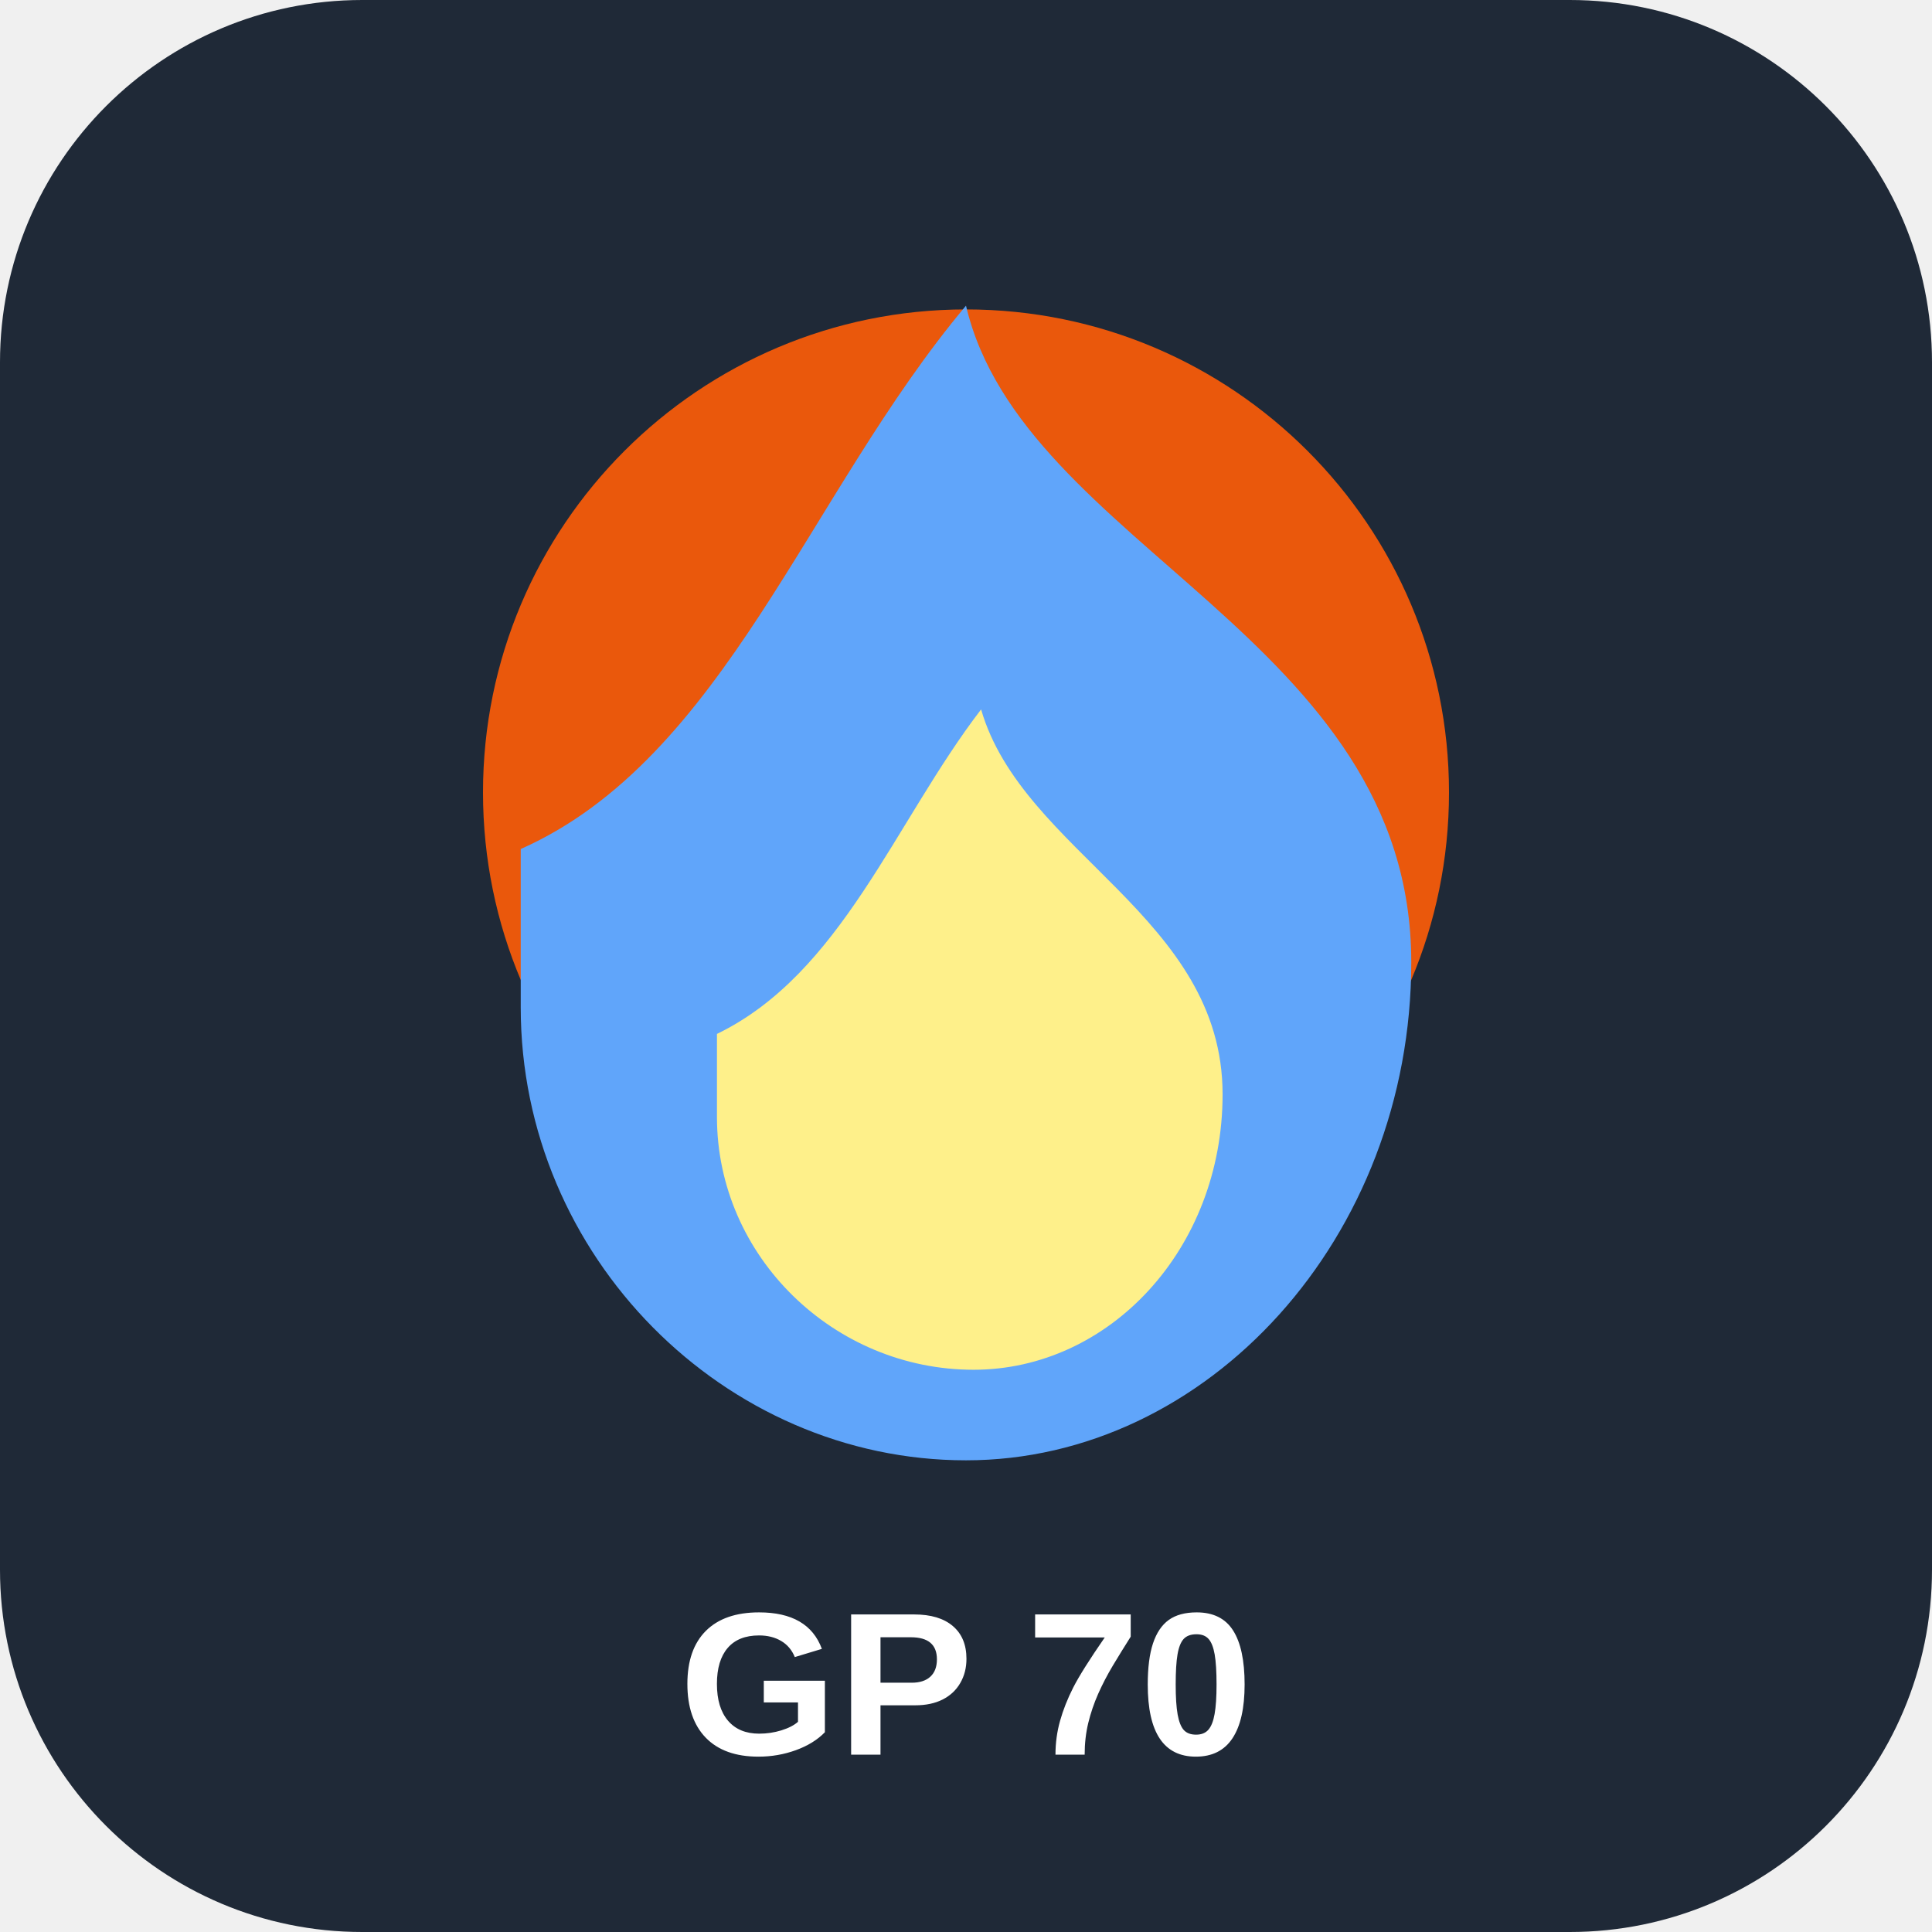
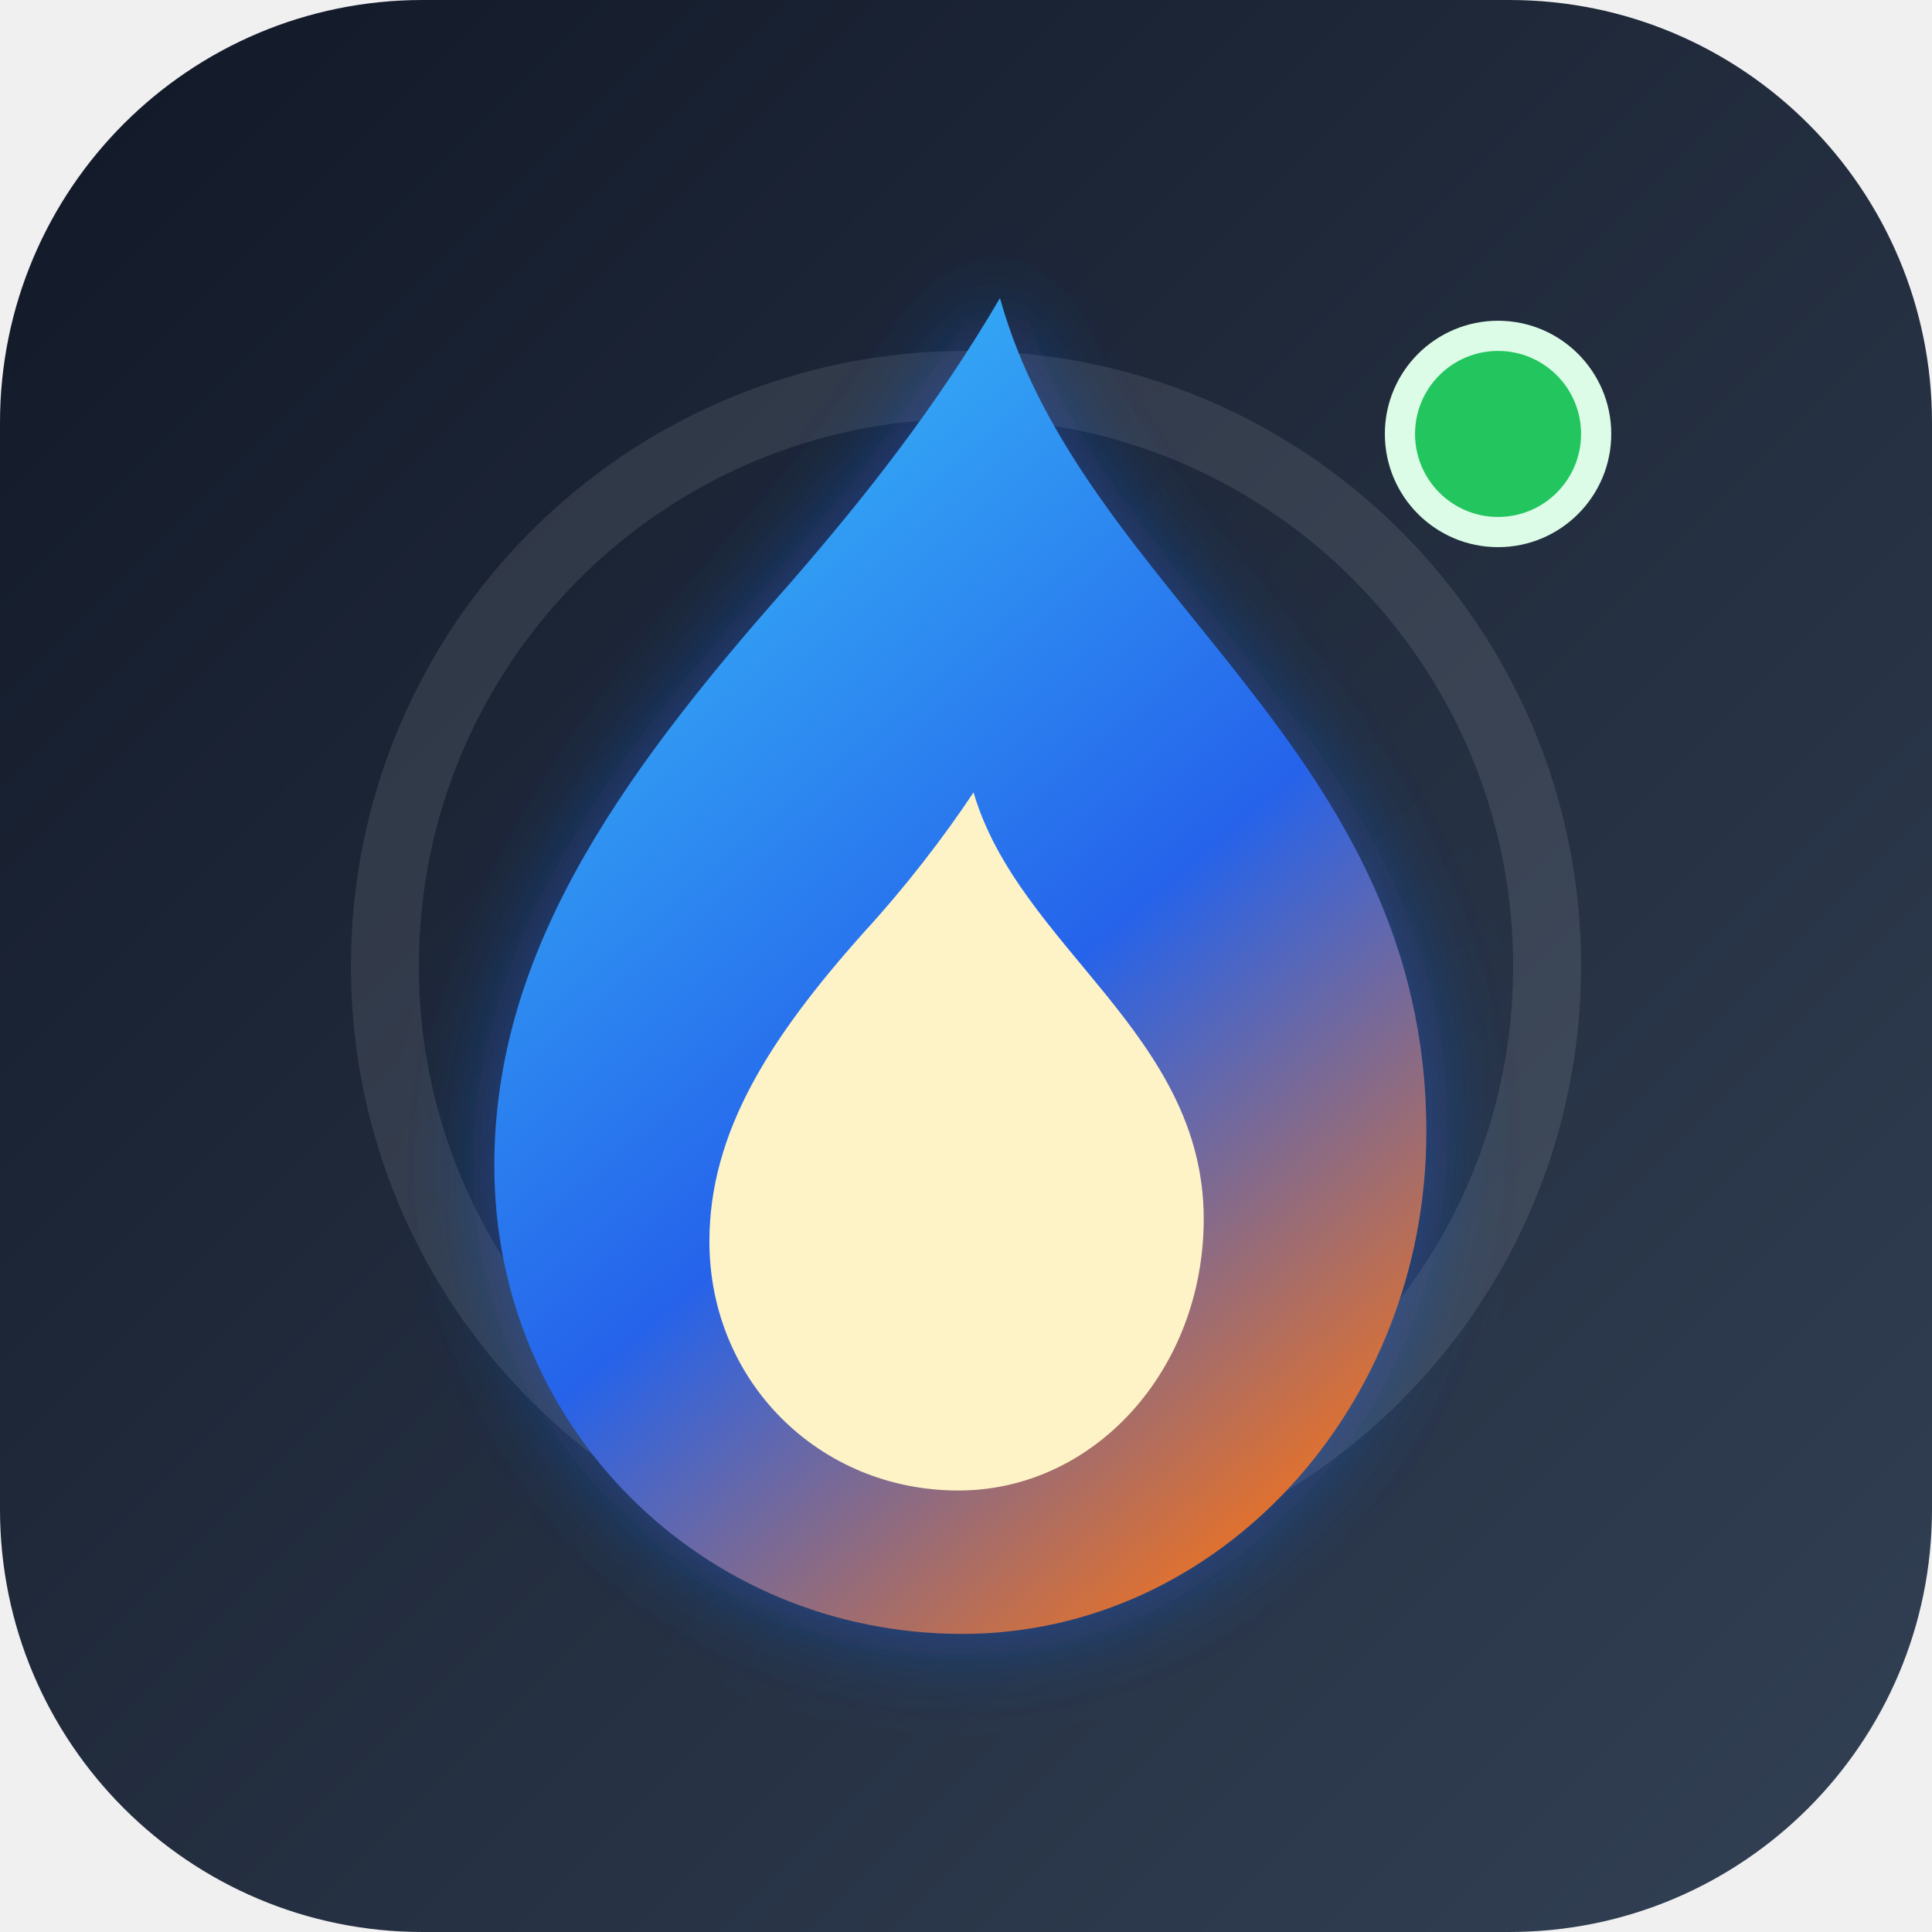
<svg xmlns="http://www.w3.org/2000/svg" viewBox="0 0 512 512">
-   <rect width="512" height="512" rx="96" fill="#1f2937" />
-   <circle cx="256" cy="210" r="128" fill="#ea580c" />
-   <path d="M138 225c54-24 76-94 118-144 15 64 118 88 118 174 0 73-54 132-118 132s-118-54-118-120c0-16 0-27 0-42z" fill="#60a5fa" />
-   <path d="M190 274c33-16 47-56 70-86 11 38 64 55 64 102 0 41-30 73-66 73-37 0-68-30-68-67z" fill="#fef08a" />
-   <text x="256" y="465" text-anchor="middle" font-family="Arial,sans-serif" font-weight="700" font-size="54" fill="white">GP 70</text>
+   <defs>
+     <linearGradient id="b" x1="0" y1="0" x2="1" y2="1">
+       <stop stop-color="#111827" />
+       <stop offset="1" stop-color="#334155" />
+     </linearGradient>
+     <linearGradient id="f" x1=".2" y1="0" x2=".8" y2="1">
+       <stop stop-color="#38bdf8" />
+       <stop offset=".55" stop-color="#2563eb" />
+       <stop offset="1" stop-color="#f97316" />
+     </linearGradient>
+     <filter id="g">
+       <feGaussianBlur stdDeviation="12" />
+     </filter>
+   </defs>
+   <rect width="512" height="512" rx="112" fill="url(#b)" />
+   <circle cx="256" cy="256" r="154" fill="none" stroke="#ffffff18" stroke-width="18" />
+   <path d="M265 79c22 79 113 119 113 221 0 73-55 133-123 133-69 0-124-55-124-124 0-55 31-101 78-154 20-23 39-47 56-76z" fill="#2563eb88" filter="url(#g)" />
+   <path d="M265 79c22 79 113 119 113 221 0 73-55 133-123 133-69 0-124-55-124-124 0-55 31-101 78-154 20-23 39-47 56-76z" fill="url(#f)" />
+   <path d="M258 210c12 41 61 64 61 113 0 40-29 72-65 72-37 0-66-29-66-66 0-29 16-54 41-82 11-12 21-25 29-37z" fill="#fef3c7" />
+   <circle cx="397" cy="115" r="26" fill="#22c55e" stroke="#dcfce7" stroke-width="8" />
</svg>
